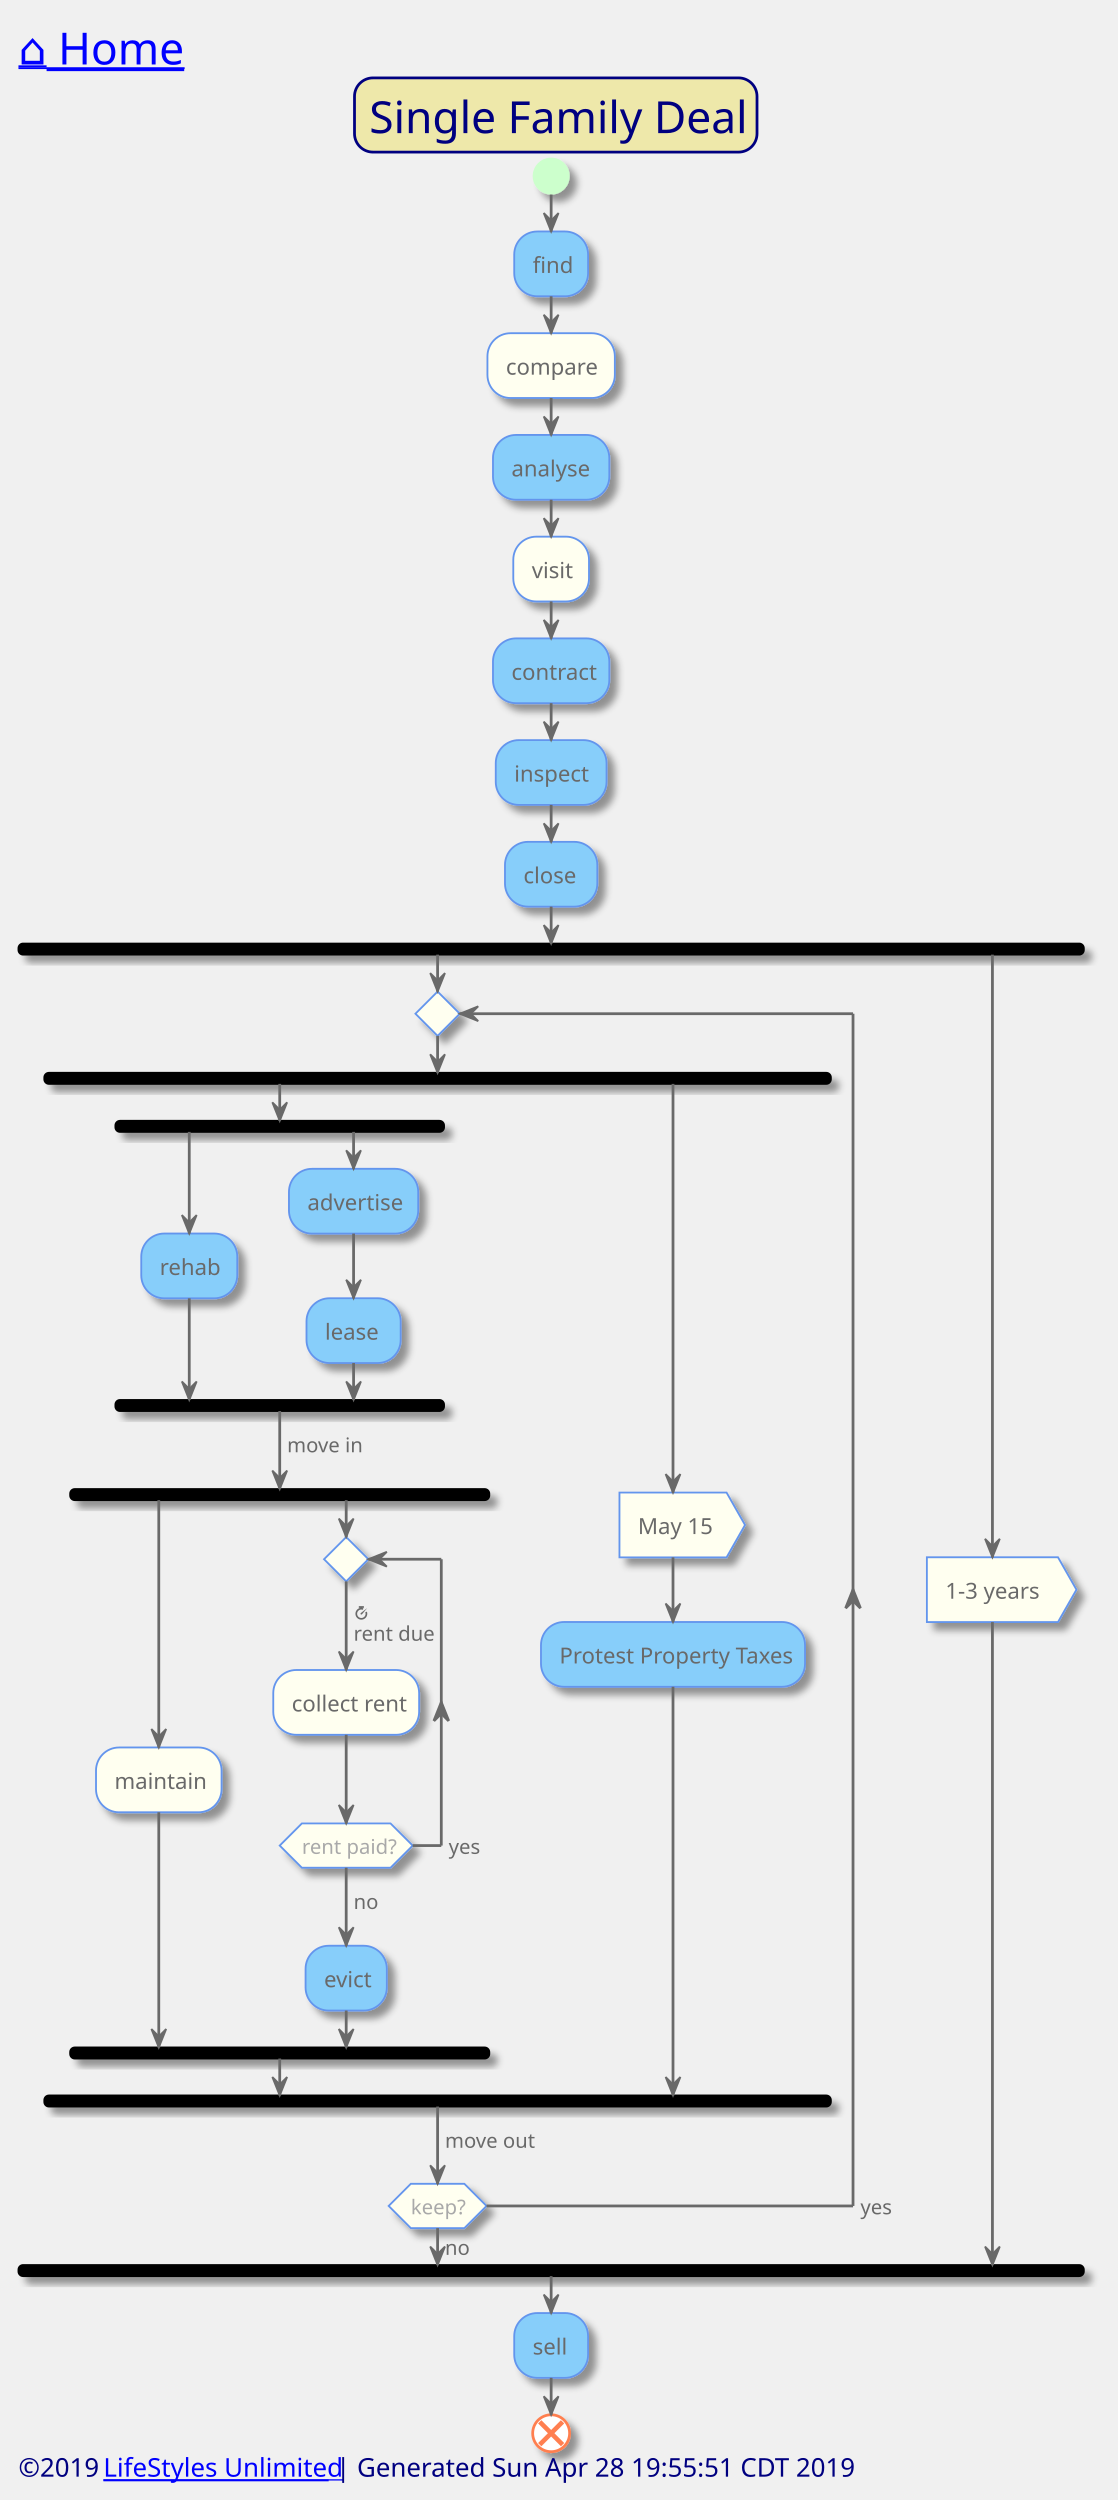
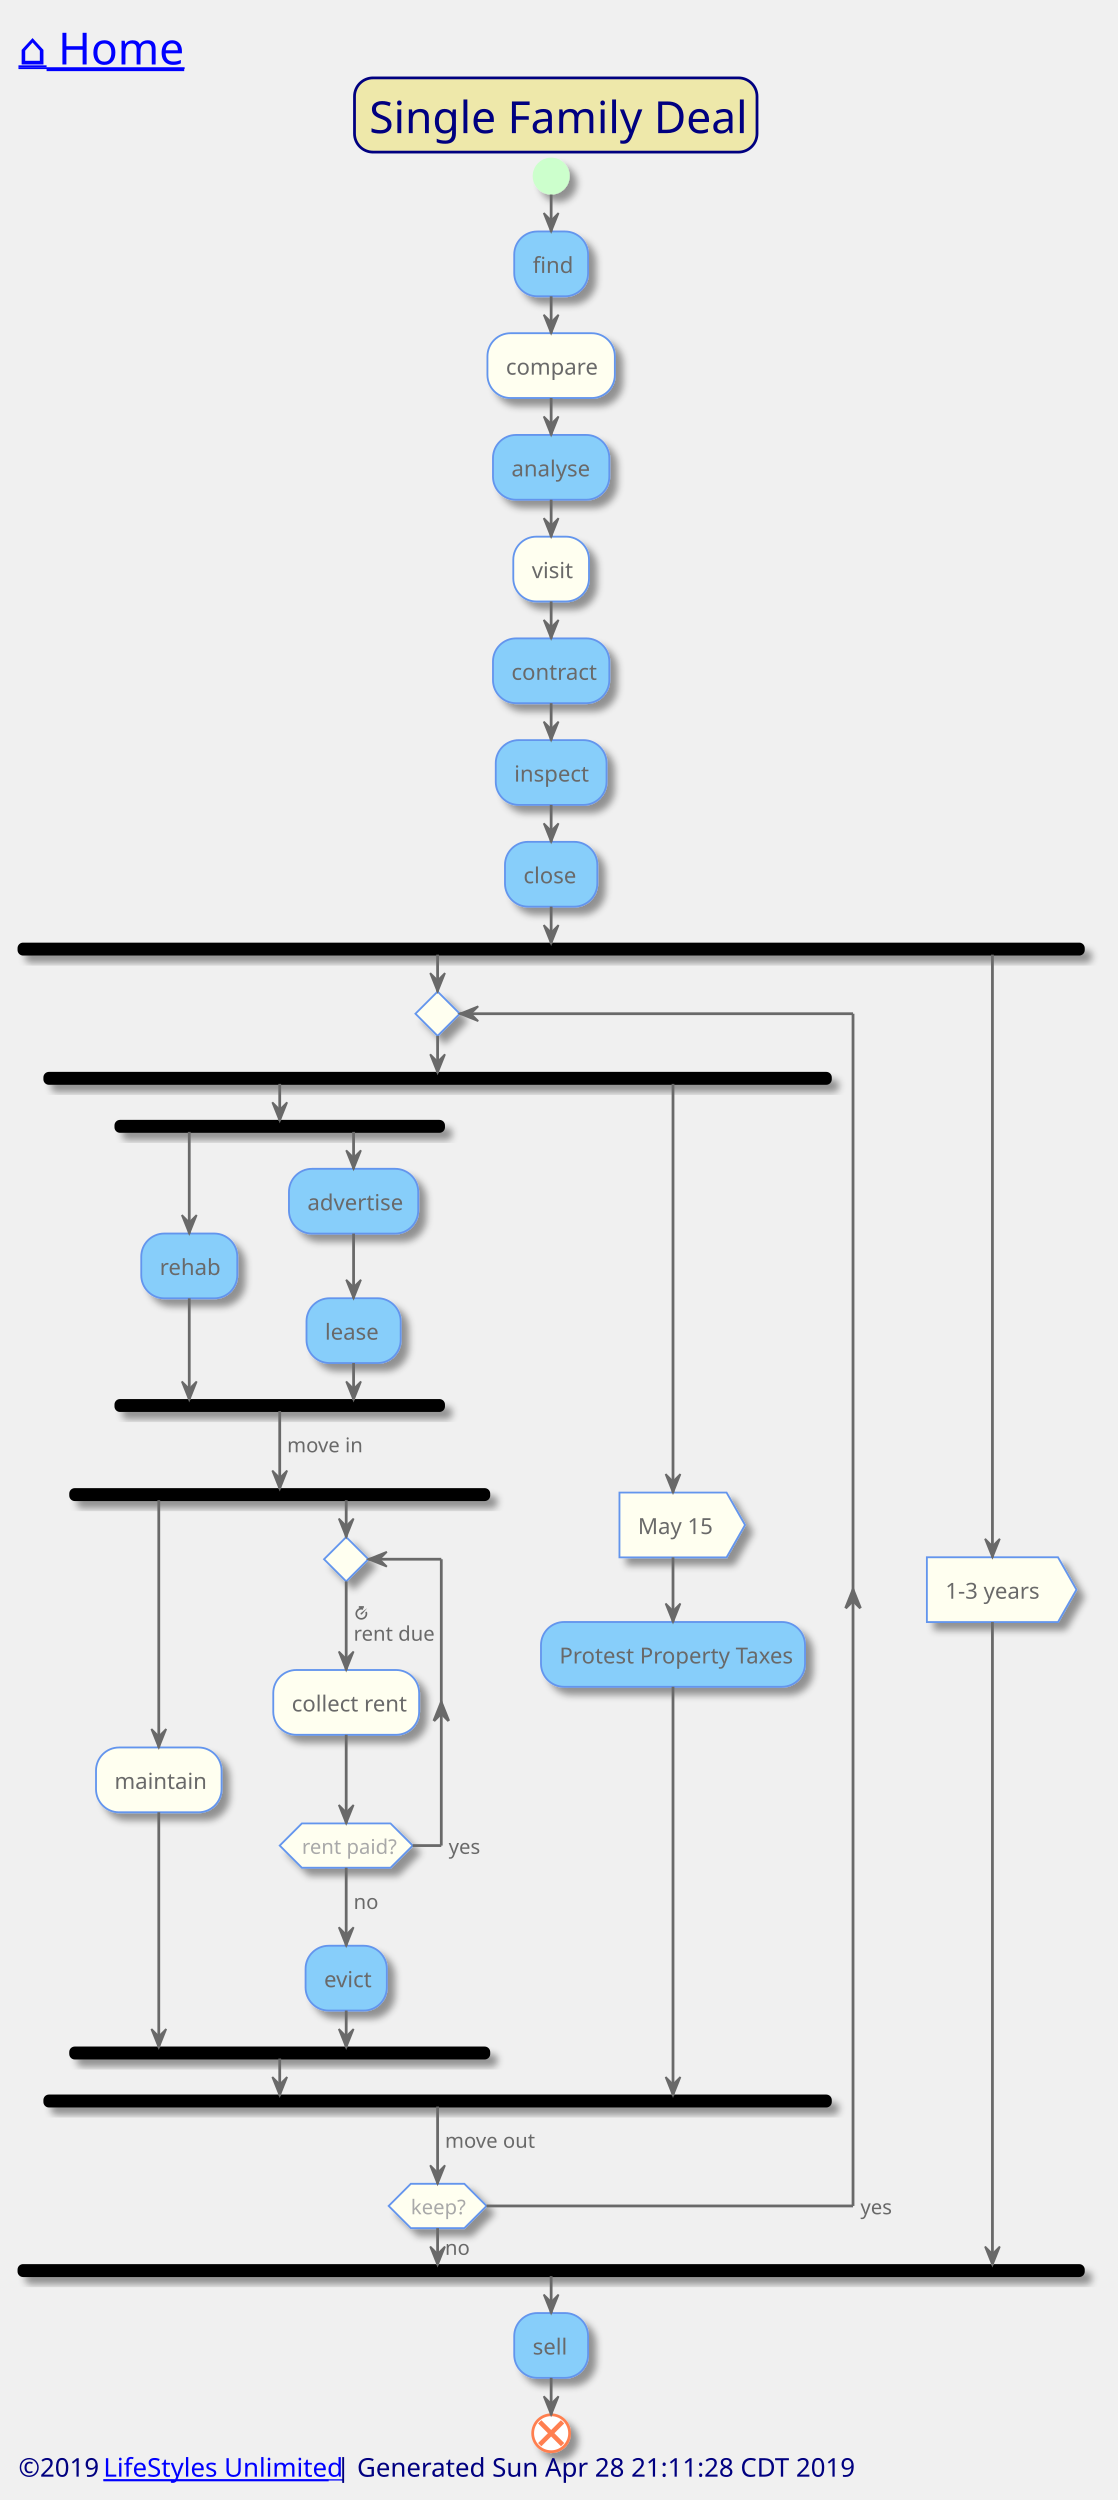
<svg xmlns="http://www.w3.org/2000/svg" xmlns:xlink="http://www.w3.org/1999/xlink" contentScriptType="application/ecmascript" contentStyleType="text/css" height="1354px" preserveAspectRatio="none" style="width:605px;height:1354px;" version="1.1" viewBox="0 0 605 1354" width="605px" zoomAndPan="magnify">
  <defs>
    <style type="text/css">path:hover { stroke: #0000FF !important;}</style>
-     <filter height="300%" id="f14vd1gn0v2kp7" width="300%" x="-1" y="-1">
+     <filter height="300%" id="f1u5lr73ve1gfr" width="300%" x="-1" y="-1">
      <feGaussianBlur result="blurOut" stdDeviation="2.0" />
      <feColorMatrix in="blurOut" result="blurOut2" type="matrix" values="0 0 0 0 0 0 0 0 0 0 0 0 0 0 0 0 0 0 .4 0" />
      <feOffset dx="4.0" dy="4.0" in="blurOut2" result="blurOut3" />
      <feBlend in="SourceGraphic" in2="blurOut3" mode="normal" />
    </filter>
  </defs>
  <g>
-     <a target="_top" xlink:actuate="onRequest" xlink:href="../index.svg" xlink:show="new" xlink:title="../index.svg" xlink:type="simple">
+     <a target="_top" xlink:actuate="onRequest" xlink:href="../index.svg?sanitize=true" xlink:show="new" xlink:title="../index.svg?sanitize=true" xlink:type="simple">
      <text fill="#0000FF" font-family="sans-serif" font-size="24" lengthAdjust="spacingAndGlyphs" text-decoration="underline" textLength="90" x="10" y="34.914">⌂ Home</text>
      <line style="stroke: #0000FF; stroke-width: 1.0;" x1="10" x2="100" y1="36.914" y2="36.914" />
    </a>
    <rect fill="#EEE8AA" height="40.188" rx="10" ry="10" style="stroke: #000080; stroke-width: 1.5;" width="218" x="192" y="42.188" />
    <text fill="#000080" font-family="sans-serif" font-size="24" lengthAdjust="spacingAndGlyphs" textLength="202" x="200" y="72.102">Single Family Deal</text>
-     <ellipse cx="298.5" cy="95.375" fill="#CCFFCC" filter="url(#f14vd1gn0v2kp7)" rx="10" ry="10" style="stroke: none; stroke-width: 1.0;" />
+     <ellipse cx="298.5" cy="95.375" fill="#CCFFCC" filter="url(#f1u5lr73ve1gfr)" rx="10" ry="10" style="stroke: none; stroke-width: 1.0;" />
    <a target="_top" xlink:actuate="onRequest" xlink:href="finding.svg?sanitize=true" xlink:show="new" xlink:title="finding.svg?sanitize=true" xlink:type="simple">
-       <rect fill="#87CEFA" filter="url(#f14vd1gn0v2kp7)" height="35.094" rx="12.5" ry="12.5" style="stroke: #6495ED; stroke-width: 1.0;" width="40" x="278.5" y="125.375" />
+       <rect fill="#87CEFA" filter="url(#f1u5lr73ve1gfr)" height="35.094" rx="12.5" ry="12.5" style="stroke: #6495ED; stroke-width: 1.0;" width="40" x="278.5" y="125.375" />
      <text fill="#696969" font-family="sans-serif" font-size="12" lengthAdjust="spacingAndGlyphs" textLength="20" x="288.5" y="147.832">find</text>
    </a>
-     <rect fill="#FFFFF0" filter="url(#f14vd1gn0v2kp7)" height="35.094" rx="12.5" ry="12.5" style="stroke: #6495ED; stroke-width: 1.0;" width="69" x="264" y="180.469" />
+     <rect fill="#FFFFF0" filter="url(#f1u5lr73ve1gfr)" height="35.094" rx="12.5" ry="12.5" style="stroke: #6495ED; stroke-width: 1.0;" width="69" x="264" y="180.469" />
    <text fill="#696969" font-family="sans-serif" font-size="12" lengthAdjust="spacingAndGlyphs" textLength="49" x="274" y="202.926">compare</text>
    <a target="_top" xlink:actuate="onRequest" xlink:href="evaluating.svg?sanitize=true" xlink:show="new" xlink:title="evaluating.svg?sanitize=true" xlink:type="simple">
-       <rect fill="#87CEFA" filter="url(#f14vd1gn0v2kp7)" height="35.094" rx="12.5" ry="12.5" style="stroke: #6495ED; stroke-width: 1.0;" width="63" x="267" y="235.562" />
+       <rect fill="#87CEFA" filter="url(#f1u5lr73ve1gfr)" height="35.094" rx="12.5" ry="12.5" style="stroke: #6495ED; stroke-width: 1.0;" width="63" x="267" y="235.562" />
      <text fill="#696969" font-family="sans-serif" font-size="12" lengthAdjust="spacingAndGlyphs" textLength="43" x="277" y="258.019">analyse</text>
    </a>
-     <rect fill="#FFFFF0" filter="url(#f14vd1gn0v2kp7)" height="35.094" rx="12.5" ry="12.5" style="stroke: #6495ED; stroke-width: 1.0;" width="41" x="278" y="290.656" />
+     <rect fill="#FFFFF0" filter="url(#f1u5lr73ve1gfr)" height="35.094" rx="12.5" ry="12.5" style="stroke: #6495ED; stroke-width: 1.0;" width="41" x="278" y="290.656" />
    <text fill="#696969" font-family="sans-serif" font-size="12" lengthAdjust="spacingAndGlyphs" textLength="21" x="288" y="313.113">visit</text>
    <a target="_top" xlink:actuate="onRequest" xlink:href="negotiating.svg?sanitize=true" xlink:show="new" xlink:title="negotiating.svg?sanitize=true" xlink:type="simple">
-       <rect fill="#87CEFA" filter="url(#f14vd1gn0v2kp7)" height="35.094" rx="12.5" ry="12.5" style="stroke: #6495ED; stroke-width: 1.0;" width="63" x="267" y="345.75" />
+       <rect fill="#87CEFA" filter="url(#f1u5lr73ve1gfr)" height="35.094" rx="12.5" ry="12.5" style="stroke: #6495ED; stroke-width: 1.0;" width="63" x="267" y="345.75" />
      <text fill="#696969" font-family="sans-serif" font-size="12" lengthAdjust="spacingAndGlyphs" textLength="43" x="277" y="368.207">contract</text>
    </a>
    <a target="_top" xlink:actuate="onRequest" xlink:href="due-diligence.svg?sanitize=true" xlink:show="new" xlink:title="due-diligence.svg?sanitize=true" xlink:type="simple">
-       <rect fill="#87CEFA" filter="url(#f14vd1gn0v2kp7)" height="35.094" rx="12.5" ry="12.5" style="stroke: #6495ED; stroke-width: 1.0;" width="60" x="268.5" y="400.844" />
+       <rect fill="#87CEFA" filter="url(#f1u5lr73ve1gfr)" height="35.094" rx="12.5" ry="12.5" style="stroke: #6495ED; stroke-width: 1.0;" width="60" x="268.5" y="400.844" />
      <text fill="#696969" font-family="sans-serif" font-size="12" lengthAdjust="spacingAndGlyphs" textLength="40" x="278.5" y="423.301">inspect</text>
    </a>
    <a target="_top" xlink:actuate="onRequest" xlink:href="closing.svg?sanitize=true" xlink:show="new" xlink:title="closing.svg?sanitize=true" xlink:type="simple">
-       <rect fill="#87CEFA" filter="url(#f14vd1gn0v2kp7)" height="35.094" rx="12.5" ry="12.5" style="stroke: #6495ED; stroke-width: 1.0;" width="50" x="273.5" y="455.938" />
+       <rect fill="#87CEFA" filter="url(#f1u5lr73ve1gfr)" height="35.094" rx="12.5" ry="12.5" style="stroke: #6495ED; stroke-width: 1.0;" width="50" x="273.5" y="455.938" />
      <text fill="#696969" font-family="sans-serif" font-size="12" lengthAdjust="spacingAndGlyphs" textLength="30" x="283.5" y="478.394">close</text>
    </a>
-     <rect fill="#000000" filter="url(#f14vd1gn0v2kp7)" height="6" rx="2.5" ry="2.5" style="stroke: #000000; stroke-width: 1.0;" width="577" x="10" y="511.031" />
-     <rect fill="#000000" filter="url(#f14vd1gn0v2kp7)" height="6" rx="2.5" ry="2.5" style="stroke: #000000; stroke-width: 1.0;" width="426" x="24" y="581.031" />
-     <rect fill="#000000" filter="url(#f14vd1gn0v2kp7)" height="6" rx="2.5" ry="2.5" style="stroke: #000000; stroke-width: 1.0;" width="178" x="62.5" y="607.031" />
+     <rect fill="#000000" filter="url(#f1u5lr73ve1gfr)" height="6" rx="2.5" ry="2.5" style="stroke: #000000; stroke-width: 1.0;" width="577" x="10" y="511.031" />
+     <rect fill="#000000" filter="url(#f1u5lr73ve1gfr)" height="6" rx="2.5" ry="2.5" style="stroke: #000000; stroke-width: 1.0;" width="426" x="24" y="581.031" />
+     <rect fill="#000000" filter="url(#f1u5lr73ve1gfr)" height="6" rx="2.5" ry="2.5" style="stroke: #000000; stroke-width: 1.0;" width="178" x="62.5" y="607.031" />
    <a target="_top" xlink:actuate="onRequest" xlink:href="rehabbing.svg?sanitize=true" xlink:show="new" xlink:title="rehabbing.svg?sanitize=true" xlink:type="simple">
-       <rect fill="#87CEFA" filter="url(#f14vd1gn0v2kp7)" height="35.094" rx="12.5" ry="12.5" style="stroke: #6495ED; stroke-width: 1.0;" width="52" x="76.5" y="668.078" />
+       <rect fill="#87CEFA" filter="url(#f1u5lr73ve1gfr)" height="35.094" rx="12.5" ry="12.5" style="stroke: #6495ED; stroke-width: 1.0;" width="52" x="76.5" y="668.078" />
      <text fill="#696969" font-family="sans-serif" font-size="12" lengthAdjust="spacingAndGlyphs" textLength="32" x="86.5" y="690.535">rehab</text>
    </a>
    <a target="_top" xlink:actuate="onRequest" xlink:href="advertise.svg?sanitize=true" xlink:show="new" xlink:title="advertise.svg?sanitize=true" xlink:type="simple">
-       <rect fill="#87CEFA" filter="url(#f14vd1gn0v2kp7)" height="35.094" rx="12.5" ry="12.5" style="stroke: #6495ED; stroke-width: 1.0;" width="70" x="156.5" y="633.031" />
+       <rect fill="#87CEFA" filter="url(#f1u5lr73ve1gfr)" height="35.094" rx="12.5" ry="12.5" style="stroke: #6495ED; stroke-width: 1.0;" width="70" x="156.5" y="633.031" />
      <text fill="#696969" font-family="sans-serif" font-size="12" lengthAdjust="spacingAndGlyphs" textLength="50" x="166.5" y="655.488">advertise</text>
    </a>
    <a target="_top" xlink:actuate="onRequest" xlink:href="leasing.svg?sanitize=true" xlink:show="new" xlink:title="leasing.svg?sanitize=true" xlink:type="simple">
-       <rect fill="#87CEFA" filter="url(#f14vd1gn0v2kp7)" height="35.094" rx="12.5" ry="12.5" style="stroke: #6495ED; stroke-width: 1.0;" width="51" x="166" y="703.125" />
+       <rect fill="#87CEFA" filter="url(#f1u5lr73ve1gfr)" height="35.094" rx="12.5" ry="12.5" style="stroke: #6495ED; stroke-width: 1.0;" width="51" x="166" y="703.125" />
      <text fill="#696969" font-family="sans-serif" font-size="12" lengthAdjust="spacingAndGlyphs" textLength="31" x="176" y="725.582">lease</text>
    </a>
-     <rect fill="#000000" filter="url(#f14vd1gn0v2kp7)" height="6" rx="2.5" ry="2.5" style="stroke: #000000; stroke-width: 1.0;" width="178" x="62.5" y="758.219" />
-     <rect fill="#000000" filter="url(#f14vd1gn0v2kp7)" height="6" rx="2.5" ry="2.5" style="stroke: #000000; stroke-width: 1.0;" width="227" x="38" y="806.472" />
-     <rect fill="#FFFFF0" filter="url(#f14vd1gn0v2kp7)" height="35.094" rx="12.5" ry="12.5" style="stroke: #6495ED; stroke-width: 1.0;" width="68" x="52" y="946.437" />
+     <rect fill="#000000" filter="url(#f1u5lr73ve1gfr)" height="6" rx="2.5" ry="2.5" style="stroke: #000000; stroke-width: 1.0;" width="178" x="62.5" y="758.219" />
+     <rect fill="#000000" filter="url(#f1u5lr73ve1gfr)" height="6" rx="2.5" ry="2.5" style="stroke: #000000; stroke-width: 1.0;" width="227" x="38" y="806.472" />
+     <rect fill="#FFFFF0" filter="url(#f1u5lr73ve1gfr)" height="35.094" rx="12.5" ry="12.5" style="stroke: #6495ED; stroke-width: 1.0;" width="68" x="52" y="946.437" />
    <text fill="#696969" font-family="sans-serif" font-size="12" lengthAdjust="spacingAndGlyphs" textLength="48" x="62" y="968.894">maintain</text>
-     <rect fill="#FFFFF0" filter="url(#f14vd1gn0v2kp7)" height="35.094" rx="12.5" ry="12.5" style="stroke: #6495ED; stroke-width: 1.0;" width="79" x="148" y="904.472" />
+     <rect fill="#FFFFF0" filter="url(#f1u5lr73ve1gfr)" height="35.094" rx="12.5" ry="12.5" style="stroke: #6495ED; stroke-width: 1.0;" width="79" x="148" y="904.472" />
    <text fill="#696969" font-family="sans-serif" font-size="12" lengthAdjust="spacingAndGlyphs" textLength="59" x="158" y="926.929">collect rent</text>
-     <polygon fill="#FFFFF0" filter="url(#f14vd1gn0v2kp7)" points="187.5,832.472,199.5,844.472,187.5,856.472,175.5,844.472,187.5,832.472" style="stroke: #6495ED; stroke-width: 1.0;" />
-     <polygon fill="#FFFFF0" filter="url(#f14vd1gn0v2kp7)" points="163.5,987.565,211.5,987.565,223.5,999.565,211.5,1011.565,163.5,1011.565,151.5,999.565,163.5,987.565" style="stroke: #6495ED; stroke-width: 1.0;" />
+     <polygon fill="#FFFFF0" filter="url(#f1u5lr73ve1gfr)" points="187.5,832.472,199.5,844.472,187.5,856.472,175.5,844.472,187.5,832.472" style="stroke: #6495ED; stroke-width: 1.0;" />
+     <polygon fill="#FFFFF0" filter="url(#f1u5lr73ve1gfr)" points="163.5,987.565,211.5,987.565,223.5,999.565,211.5,1011.565,163.5,1011.565,151.5,999.565,163.5,987.565" style="stroke: #6495ED; stroke-width: 1.0;" />
    <text fill="#A9A9A9" font-family="sans-serif" font-size="11" lengthAdjust="spacingAndGlyphs" textLength="48" x="163.5" y="1004.066">rent paid?</text>
    <a target="_top" xlink:actuate="onRequest" xlink:href="evict.svg?sanitize=true" xlink:show="new" xlink:title="evict.svg?sanitize=true" xlink:type="simple">
-       <rect fill="#87CEFA" filter="url(#f14vd1gn0v2kp7)" height="35.094" rx="12.5" ry="12.5" style="stroke: #6495ED; stroke-width: 1.0;" width="44" x="165.5" y="1053.818" />
+       <rect fill="#87CEFA" filter="url(#f1u5lr73ve1gfr)" height="35.094" rx="12.5" ry="12.5" style="stroke: #6495ED; stroke-width: 1.0;" width="44" x="165.5" y="1053.818" />
      <text fill="#696969" font-family="sans-serif" font-size="12" lengthAdjust="spacingAndGlyphs" textLength="24" x="175.5" y="1076.275">evict</text>
    </a>
-     <rect fill="#000000" filter="url(#f14vd1gn0v2kp7)" height="6" rx="2.5" ry="2.5" style="stroke: #000000; stroke-width: 1.0;" width="227" x="38" y="1108.912" />
-     <polygon fill="#FFFFF0" filter="url(#f14vd1gn0v2kp7)" points="335.5,808.378,393.5,808.378,403.5,825.925,393.5,843.472,335.5,843.472" style="stroke: #6495ED; stroke-width: 1.0;" />
+     <rect fill="#000000" filter="url(#f1u5lr73ve1gfr)" height="6" rx="2.5" ry="2.5" style="stroke: #000000; stroke-width: 1.0;" width="227" x="38" y="1108.912" />
+     <polygon fill="#FFFFF0" filter="url(#f1u5lr73ve1gfr)" points="335.5,808.378,393.5,808.378,403.5,825.925,393.5,843.472,335.5,843.472" style="stroke: #6495ED; stroke-width: 1.0;" />
    <text fill="#696969" font-family="sans-serif" font-size="12" lengthAdjust="spacingAndGlyphs" textLength="38" x="345.5" y="830.835">May 15</text>
    <a target="_top" xlink:actuate="onRequest" xlink:href="protest-property-taxes.svg?sanitize=true" xlink:show="new" xlink:title="protest-property-taxes.svg?sanitize=true" xlink:type="simple">
-       <rect fill="#87CEFA" filter="url(#f14vd1gn0v2kp7)" height="35.094" rx="12.5" ry="12.5" style="stroke: #6495ED; stroke-width: 1.0;" width="143" x="293" y="878.472" />
+       <rect fill="#87CEFA" filter="url(#f1u5lr73ve1gfr)" height="35.094" rx="12.5" ry="12.5" style="stroke: #6495ED; stroke-width: 1.0;" width="143" x="293" y="878.472" />
      <text fill="#696969" font-family="sans-serif" font-size="12" lengthAdjust="spacingAndGlyphs" textLength="123" x="303" y="900.929">Protest Property Taxes</text>
    </a>
-     <rect fill="#000000" filter="url(#f14vd1gn0v2kp7)" height="6" rx="2.5" ry="2.5" style="stroke: #000000; stroke-width: 1.0;" width="426" x="24" y="1134.912" />
-     <polygon fill="#FFFFF0" filter="url(#f14vd1gn0v2kp7)" points="237,537.031,249,549.031,237,561.031,225,549.031,237,537.031" style="stroke: #6495ED; stroke-width: 1.0;" />
-     <polygon fill="#FFFFF0" filter="url(#f14vd1gn0v2kp7)" points="222.5,1182.747,251.5,1182.747,263.5,1194.747,251.5,1206.747,222.5,1206.747,210.5,1194.747,222.5,1182.747" style="stroke: #6495ED; stroke-width: 1.0;" />
+     <rect fill="#000000" filter="url(#f1u5lr73ve1gfr)" height="6" rx="2.5" ry="2.5" style="stroke: #000000; stroke-width: 1.0;" width="426" x="24" y="1134.912" />
+     <polygon fill="#FFFFF0" filter="url(#f1u5lr73ve1gfr)" points="237,537.031,249,549.031,237,561.031,225,549.031,237,537.031" style="stroke: #6495ED; stroke-width: 1.0;" />
+     <polygon fill="#FFFFF0" filter="url(#f1u5lr73ve1gfr)" points="222.5,1182.747,251.5,1182.747,263.5,1194.747,251.5,1206.747,222.5,1206.747,210.5,1194.747,222.5,1182.747" style="stroke: #6495ED; stroke-width: 1.0;" />
    <text fill="#A9A9A9" font-family="sans-serif" font-size="11" lengthAdjust="spacingAndGlyphs" textLength="29" x="222.5" y="1199.248">keep?</text>
-     <polygon fill="#FFFFF0" filter="url(#f14vd1gn0v2kp7)" points="502,843.425,573,843.425,583,860.972,573,878.519,502,878.519" style="stroke: #6495ED; stroke-width: 1.0;" />
+     <polygon fill="#FFFFF0" filter="url(#f1u5lr73ve1gfr)" points="502,843.425,573,843.425,583,860.972,573,878.519,502,878.519" style="stroke: #6495ED; stroke-width: 1.0;" />
    <text fill="#696969" font-family="sans-serif" font-size="12" lengthAdjust="spacingAndGlyphs" textLength="51" x="512" y="865.882">1-3 years</text>
-     <rect fill="#000000" filter="url(#f14vd1gn0v2kp7)" height="6" rx="2.5" ry="2.5" style="stroke: #000000; stroke-width: 1.0;" width="577" x="10" y="1226.747" />
+     <rect fill="#000000" filter="url(#f1u5lr73ve1gfr)" height="6" rx="2.5" ry="2.5" style="stroke: #000000; stroke-width: 1.0;" width="577" x="10" y="1226.747" />
    <a target="_top" xlink:actuate="onRequest" xlink:href="selling.svg?sanitize=true" xlink:show="new" xlink:title="selling.svg?sanitize=true" xlink:type="simple">
-       <rect fill="#87CEFA" filter="url(#f14vd1gn0v2kp7)" height="35.094" rx="12.5" ry="12.5" style="stroke: #6495ED; stroke-width: 1.0;" width="40" x="278.5" y="1252.747" />
+       <rect fill="#87CEFA" filter="url(#f1u5lr73ve1gfr)" height="35.094" rx="12.5" ry="12.5" style="stroke: #6495ED; stroke-width: 1.0;" width="40" x="278.5" y="1252.747" />
      <text fill="#696969" font-family="sans-serif" font-size="12" lengthAdjust="spacingAndGlyphs" textLength="20" x="288.5" y="1275.204">sell</text>
    </a>
-     <ellipse cx="298.5" cy="1317.841" fill="#FFFFFF" filter="url(#f14vd1gn0v2kp7)" rx="10" ry="10" style="stroke: #FF7F50; stroke-width: 1.5;" />
+     <ellipse cx="298.5" cy="1317.841" fill="#FFFFFF" filter="url(#f1u5lr73ve1gfr)" rx="10" ry="10" style="stroke: #FF7F50; stroke-width: 1.5;" />
    <line style="stroke: #FF7F50; stroke-width: 2.5;" x1="292.313" x2="304.687" y1="1311.654" y2="1324.028" />
    <line style="stroke: #FF7F50; stroke-width: 2.5;" x1="304.687" x2="292.313" y1="1311.654" y2="1324.028" />
    <line style="stroke: #696969; stroke-width: 1.5;" x1="298.5" x2="298.5" y1="105.375" y2="125.375" />
    <polygon fill="#696969" points="294.5,115.375,298.5,125.375,302.5,115.375,298.5,119.375" style="stroke: #696969; stroke-width: 1.0;" />
    <line style="stroke: #696969; stroke-width: 1.5;" x1="298.5" x2="298.5" y1="160.469" y2="180.469" />
    <polygon fill="#696969" points="294.5,170.469,298.5,180.469,302.5,170.469,298.5,174.469" style="stroke: #696969; stroke-width: 1.0;" />
    <line style="stroke: #696969; stroke-width: 1.5;" x1="298.5" x2="298.5" y1="215.562" y2="235.562" />
    <polygon fill="#696969" points="294.5,225.562,298.5,235.562,302.5,225.562,298.5,229.562" style="stroke: #696969; stroke-width: 1.0;" />
    <line style="stroke: #696969; stroke-width: 1.5;" x1="298.5" x2="298.5" y1="270.656" y2="290.656" />
    <polygon fill="#696969" points="294.5,280.656,298.5,290.656,302.5,280.656,298.5,284.656" style="stroke: #696969; stroke-width: 1.0;" />
    <line style="stroke: #696969; stroke-width: 1.5;" x1="298.5" x2="298.5" y1="325.75" y2="345.75" />
    <polygon fill="#696969" points="294.5,335.75,298.5,345.75,302.5,335.75,298.5,339.75" style="stroke: #696969; stroke-width: 1.0;" />
    <line style="stroke: #696969; stroke-width: 1.5;" x1="298.5" x2="298.5" y1="380.844" y2="400.844" />
    <polygon fill="#696969" points="294.5,390.844,298.5,400.844,302.5,390.844,298.5,394.844" style="stroke: #696969; stroke-width: 1.0;" />
    <line style="stroke: #696969; stroke-width: 1.5;" x1="298.5" x2="298.5" y1="435.938" y2="455.938" />
    <polygon fill="#696969" points="294.5,445.938,298.5,455.938,302.5,445.938,298.5,449.938" style="stroke: #696969; stroke-width: 1.0;" />
    <line style="stroke: #696969; stroke-width: 1.5;" x1="191.5" x2="191.5" y1="668.125" y2="703.125" />
    <polygon fill="#696969" points="187.5,693.125,191.5,703.125,195.5,693.125,191.5,697.125" style="stroke: #696969; stroke-width: 1.0;" />
    <line style="stroke: #696969; stroke-width: 1.5;" x1="102.5" x2="102.5" y1="613.031" y2="668.078" />
    <polygon fill="#696969" points="98.5,658.078,102.5,668.078,106.5,658.078,102.5,662.078" style="stroke: #696969; stroke-width: 1.0;" />
    <line style="stroke: #696969; stroke-width: 1.5;" x1="191.5" x2="191.5" y1="613.031" y2="633.031" />
    <polygon fill="#696969" points="187.5,623.031,191.5,633.031,195.5,623.031,191.5,627.031" style="stroke: #696969; stroke-width: 1.0;" />
    <line style="stroke: #696969; stroke-width: 1.5;" x1="102.5" x2="102.5" y1="703.172" y2="758.219" />
    <polygon fill="#696969" points="98.5,748.219,102.5,758.219,106.5,748.219,102.5,752.219" style="stroke: #696969; stroke-width: 1.0;" />
    <line style="stroke: #696969; stroke-width: 1.5;" x1="191.5" x2="191.5" y1="738.219" y2="758.219" />
    <polygon fill="#696969" points="187.5,748.219,191.5,758.219,195.5,748.219,191.5,752.219" style="stroke: #696969; stroke-width: 1.0;" />
    <line style="stroke: #696969; stroke-width: 1.5;" x1="187.5" x2="187.5" y1="856.472" y2="904.472" />
    <polygon fill="#696969" points="183.5,894.472,187.5,904.472,191.5,894.472,187.5,898.472" style="stroke: #696969; stroke-width: 1.0;" />
    <path d="M194.333,869.887 L194.333,870.804 L195.25,870.804 L195.25,870.832 C193.694,871.053 192.5,872.397 192.5,874.012 C192.5,875.78 193.94,877.22 195.708,877.22 C197.477,877.22 198.917,875.78 198.917,874.012 C198.917,873.6 198.838,873.211 198.716,872.866 L197.856,873.182 C197.954,873.46 197.999,873.728 197.999,874.012 C197.999,875.287 196.982,876.304 195.707,876.304 C194.432,876.304 193.416,875.287 193.416,874.012 C193.416,872.737 194.432,871.72 195.707,871.72 C195.981,871.72 196.244,871.767 196.51,871.863 L196.825,871.004 C196.622,870.929 196.393,870.894 196.166,870.861 L196.166,870.803 L197.082,870.803 L197.082,869.886 L194.332,869.886 M198.916,870.917 C195.547,873.484 195.547,873.484 195.364,873.667 C195.18,873.851 195.18,874.143 195.364,874.327 C195.547,874.51 195.839,874.51 196.023,874.327 C196.206,874.152 198.916,870.917 198.916,870.917 " fill="#696969" style="stroke: ; stroke-width: 0.0; stroke-dasharray: ;" />
    <text fill="#696969" font-family="sans-serif" font-size="11" lengthAdjust="spacingAndGlyphs" textLength="40" x="191.5" y="888.639">rent due</text>
    <line style="stroke: #696969; stroke-width: 1.5;" x1="223.5" x2="239" y1="999.565" y2="999.565" />
    <polygon fill="#696969" points="235,932.019,239,922.019,243,932.019,239,928.019" style="stroke: #696969; stroke-width: 1.5;" />
    <line style="stroke: #696969; stroke-width: 1.5;" x1="239" x2="239" y1="844.472" y2="999.565" />
    <line style="stroke: #696969; stroke-width: 1.5;" x1="239" x2="199.5" y1="844.472" y2="844.472" />
    <polygon fill="#696969" points="209.5,840.472,199.5,844.472,209.5,848.472,205.5,844.472" style="stroke: #696969; stroke-width: 1.0;" />
    <text fill="#696969" font-family="sans-serif" font-size="11" lengthAdjust="spacingAndGlyphs" textLength="18" x="243" y="1004.066">yes</text>
    <line style="stroke: #696969; stroke-width: 1.5;" x1="187.5" x2="187.5" y1="939.565" y2="987.565" />
    <polygon fill="#696969" points="183.5,977.565,187.5,987.565,191.5,977.565,187.5,981.565" style="stroke: #696969; stroke-width: 1.0;" />
    <line style="stroke: #696969; stroke-width: 1.5;" x1="187.5" x2="187.5" y1="1011.565" y2="1053.818" />
    <polygon fill="#696969" points="183.5,1043.818,187.5,1053.818,191.5,1043.818,187.5,1047.818" style="stroke: #696969; stroke-width: 1.0;" />
    <text fill="#696969" font-family="sans-serif" font-size="11" lengthAdjust="spacingAndGlyphs" textLength="12" x="191.5" y="1033.901">no</text>
    <line style="stroke: #696969; stroke-width: 1.5;" x1="86" x2="86" y1="812.472" y2="946.437" />
    <polygon fill="#696969" points="82,936.437,86,946.437,90,936.437,86,940.437" style="stroke: #696969; stroke-width: 1.0;" />
    <line style="stroke: #696969; stroke-width: 1.5;" x1="187.5" x2="187.5" y1="812.472" y2="832.472" />
    <polygon fill="#696969" points="183.5,822.472,187.5,832.472,191.5,822.472,187.5,826.472" style="stroke: #696969; stroke-width: 1.0;" />
    <line style="stroke: #696969; stroke-width: 1.5;" x1="86" x2="86" y1="981.53" y2="1108.912" />
    <polygon fill="#696969" points="82,1098.912,86,1108.912,90,1098.912,86,1102.912" style="stroke: #696969; stroke-width: 1.0;" />
    <line style="stroke: #696969; stroke-width: 1.5;" x1="187.5" x2="187.5" y1="1088.912" y2="1108.912" />
    <polygon fill="#696969" points="183.5,1098.912,187.5,1108.912,191.5,1098.912,187.5,1102.912" style="stroke: #696969; stroke-width: 1.0;" />
    <line style="stroke: #696969; stroke-width: 1.5;" x1="151.5" x2="151.5" y1="764.219" y2="806.472" />
    <polygon fill="#696969" points="147.5,796.472,151.5,806.472,155.5,796.472,151.5,800.472" style="stroke: #696969; stroke-width: 1.0;" />
    <text fill="#696969" font-family="sans-serif" font-size="11" lengthAdjust="spacingAndGlyphs" textLength="37" x="155.5" y="786.555">move in</text>
    <line style="stroke: #696969; stroke-width: 1.5;" x1="364.5" x2="364.5" y1="843.472" y2="878.472" />
    <polygon fill="#696969" points="360.5,868.472,364.5,878.472,368.5,868.472,364.5,872.472" style="stroke: #696969; stroke-width: 1.0;" />
    <line style="stroke: #696969; stroke-width: 1.5;" x1="151.5" x2="151.5" y1="587.031" y2="607.031" />
    <polygon fill="#696969" points="147.5,597.031,151.5,607.031,155.5,597.031,151.5,601.031" style="stroke: #696969; stroke-width: 1.0;" />
    <line style="stroke: #696969; stroke-width: 1.5;" x1="364.5" x2="364.5" y1="587.031" y2="808.378" />
    <polygon fill="#696969" points="360.5,798.378,364.5,808.378,368.5,798.378,364.5,802.378" style="stroke: #696969; stroke-width: 1.0;" />
    <line style="stroke: #696969; stroke-width: 1.5;" x1="151.5" x2="151.5" y1="1114.912" y2="1134.912" />
    <polygon fill="#696969" points="147.5,1124.912,151.5,1134.912,155.5,1124.912,151.5,1128.912" style="stroke: #696969; stroke-width: 1.0;" />
    <line style="stroke: #696969; stroke-width: 1.5;" x1="364.5" x2="364.5" y1="913.565" y2="1134.912" />
    <polygon fill="#696969" points="360.5,1124.912,364.5,1134.912,368.5,1124.912,364.5,1128.912" style="stroke: #696969; stroke-width: 1.0;" />
    <line style="stroke: #696969; stroke-width: 1.5;" x1="237" x2="237" y1="561.031" y2="581.031" />
    <polygon fill="#696969" points="233,571.031,237,581.031,241,571.031,237,575.031" style="stroke: #696969; stroke-width: 1.0;" />
    <line style="stroke: #696969; stroke-width: 1.5;" x1="263.5" x2="462" y1="1194.747" y2="1194.747" />
    <polygon fill="#696969" points="458,870.972,462,860.972,466,870.972,462,866.972" style="stroke: #696969; stroke-width: 1.5;" />
    <line style="stroke: #696969; stroke-width: 1.5;" x1="462" x2="462" y1="549.031" y2="1194.747" />
    <line style="stroke: #696969; stroke-width: 1.5;" x1="462" x2="249" y1="549.031" y2="549.031" />
    <polygon fill="#696969" points="259,545.031,249,549.031,259,553.031,255,549.031" style="stroke: #696969; stroke-width: 1.0;" />
    <text fill="#696969" font-family="sans-serif" font-size="11" lengthAdjust="spacingAndGlyphs" textLength="18" x="466" y="1199.248">yes</text>
    <line style="stroke: #696969; stroke-width: 1.5;" x1="237" x2="237" y1="1140.912" y2="1182.747" />
    <polygon fill="#696969" points="233,1172.747,237,1182.747,241,1172.747,237,1176.747" style="stroke: #696969; stroke-width: 1.0;" />
    <text fill="#696969" font-family="sans-serif" font-size="11" lengthAdjust="spacingAndGlyphs" textLength="44" x="241" y="1163.248">move out</text>
    <line style="stroke: #696969; stroke-width: 1.5;" x1="237" x2="237" y1="517.031" y2="537.031" />
    <polygon fill="#696969" points="233,527.031,237,537.031,241,527.031,237,531.031" style="stroke: #696969; stroke-width: 1.0;" />
    <line style="stroke: #696969; stroke-width: 1.5;" x1="537.5" x2="537.5" y1="517.031" y2="843.425" />
    <polygon fill="#696969" points="533.5,833.425,537.5,843.425,541.5,833.425,537.5,837.425" style="stroke: #696969; stroke-width: 1.0;" />
    <line style="stroke: #696969; stroke-width: 1.5;" x1="237" x2="237" y1="1206.747" y2="1226.747" />
    <polygon fill="#696969" points="233,1216.747,237,1226.747,241,1216.747,237,1220.747" style="stroke: #696969; stroke-width: 1.0;" />
    <text fill="#696969" font-family="sans-serif" font-size="11" lengthAdjust="spacingAndGlyphs" textLength="12" x="241" y="1221.248">no</text>
    <line style="stroke: #696969; stroke-width: 1.5;" x1="537.5" x2="537.5" y1="878.519" y2="1226.747" />
    <polygon fill="#696969" points="533.5,1216.747,537.5,1226.747,541.5,1216.747,537.5,1220.747" style="stroke: #696969; stroke-width: 1.0;" />
    <line style="stroke: #696969; stroke-width: 1.5;" x1="298.5" x2="298.5" y1="491.031" y2="511.031" />
    <polygon fill="#696969" points="294.5,501.031,298.5,511.031,302.5,501.031,298.5,505.031" style="stroke: #696969; stroke-width: 1.0;" />
    <line style="stroke: #696969; stroke-width: 1.5;" x1="298.5" x2="298.5" y1="1232.747" y2="1252.747" />
    <polygon fill="#696969" points="294.5,1242.747,298.5,1252.747,302.5,1242.747,298.5,1246.747" style="stroke: #696969; stroke-width: 1.0;" />
    <line style="stroke: #696969; stroke-width: 1.5;" x1="298.5" x2="298.5" y1="1287.841" y2="1307.841" />
    <polygon fill="#696969" points="294.5,1297.841,298.5,1307.841,302.5,1297.841,298.5,1301.841" style="stroke: #696969; stroke-width: 1.0;" />
    <text fill="#000080" font-family="sans-serif" font-size="14" lengthAdjust="spacingAndGlyphs" textLength="42" x="10" y="1341.374">©2019</text>
    <a target="_top" xlink:actuate="onRequest" xlink:href="http://www.lifestylesunlimited.com" xlink:show="new" xlink:title="http://www.lifestylesunlimited.com" xlink:type="simple">
      <text fill="#0000FF" font-family="sans-serif" font-size="14" lengthAdjust="spacingAndGlyphs" text-decoration="underline" textLength="122" x="56" y="1341.374">LifeStyles Unlimited</text>
      <line style="stroke: #0000FF; stroke-width: 1.0;" x1="56" x2="178" y1="1343.374" y2="1343.374" />
    </a>
-     <text fill="#000080" font-family="sans-serif" font-size="14" lengthAdjust="spacingAndGlyphs" textLength="279" x="182" y="1341.374">| Generated Sun Apr 28 19:55:51 CDT 2019</text>
+     <text fill="#000080" font-family="sans-serif" font-size="14" lengthAdjust="spacingAndGlyphs" textLength="279" x="182" y="1341.374">| Generated Sun Apr 28 21:11:28 CDT 2019</text>
  </g>
</svg>
